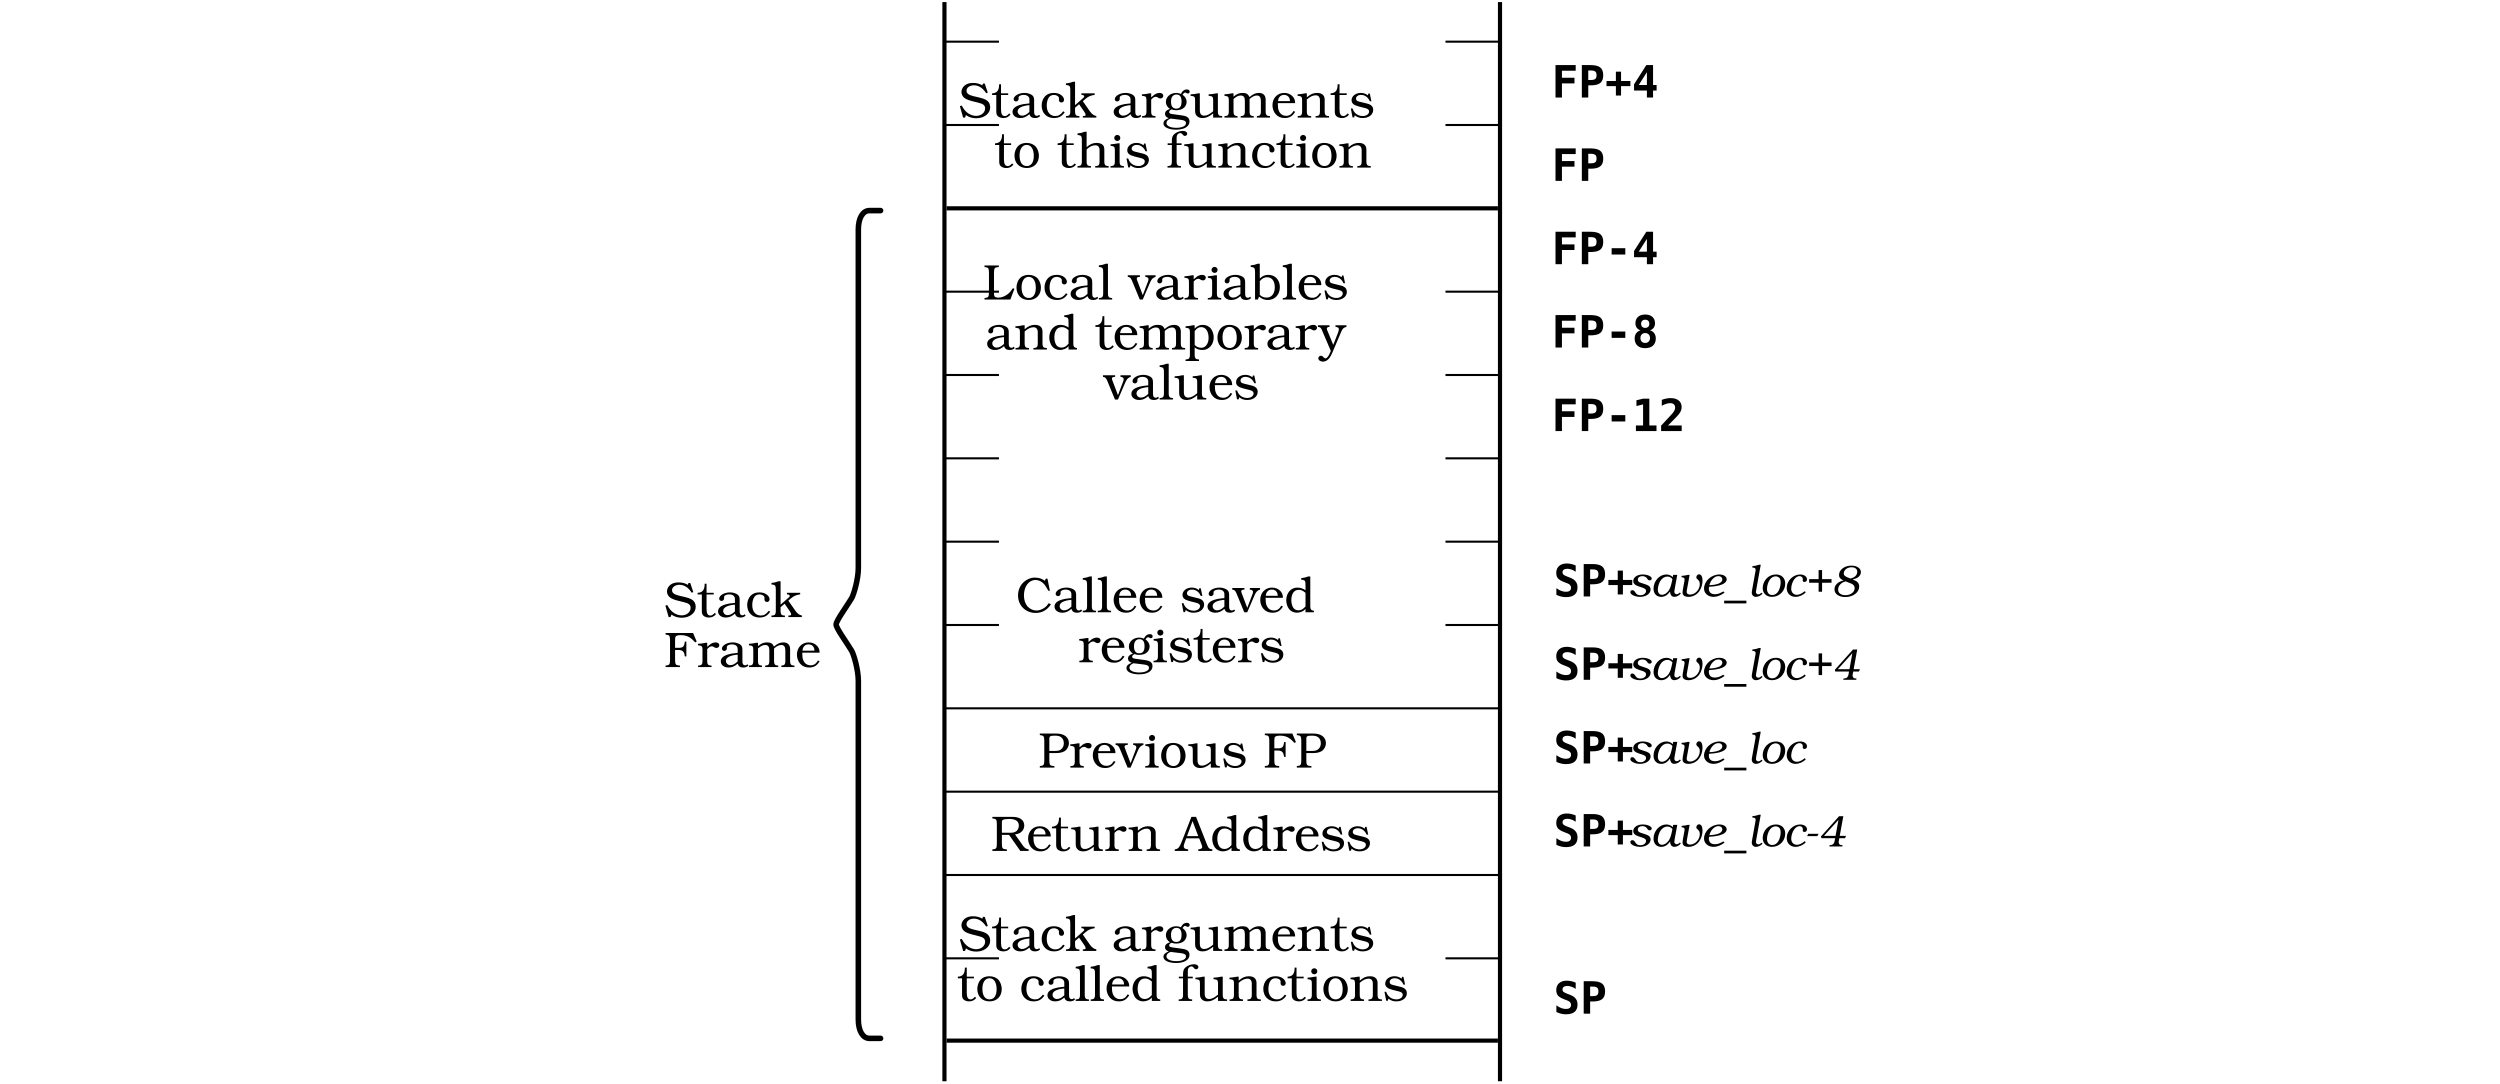
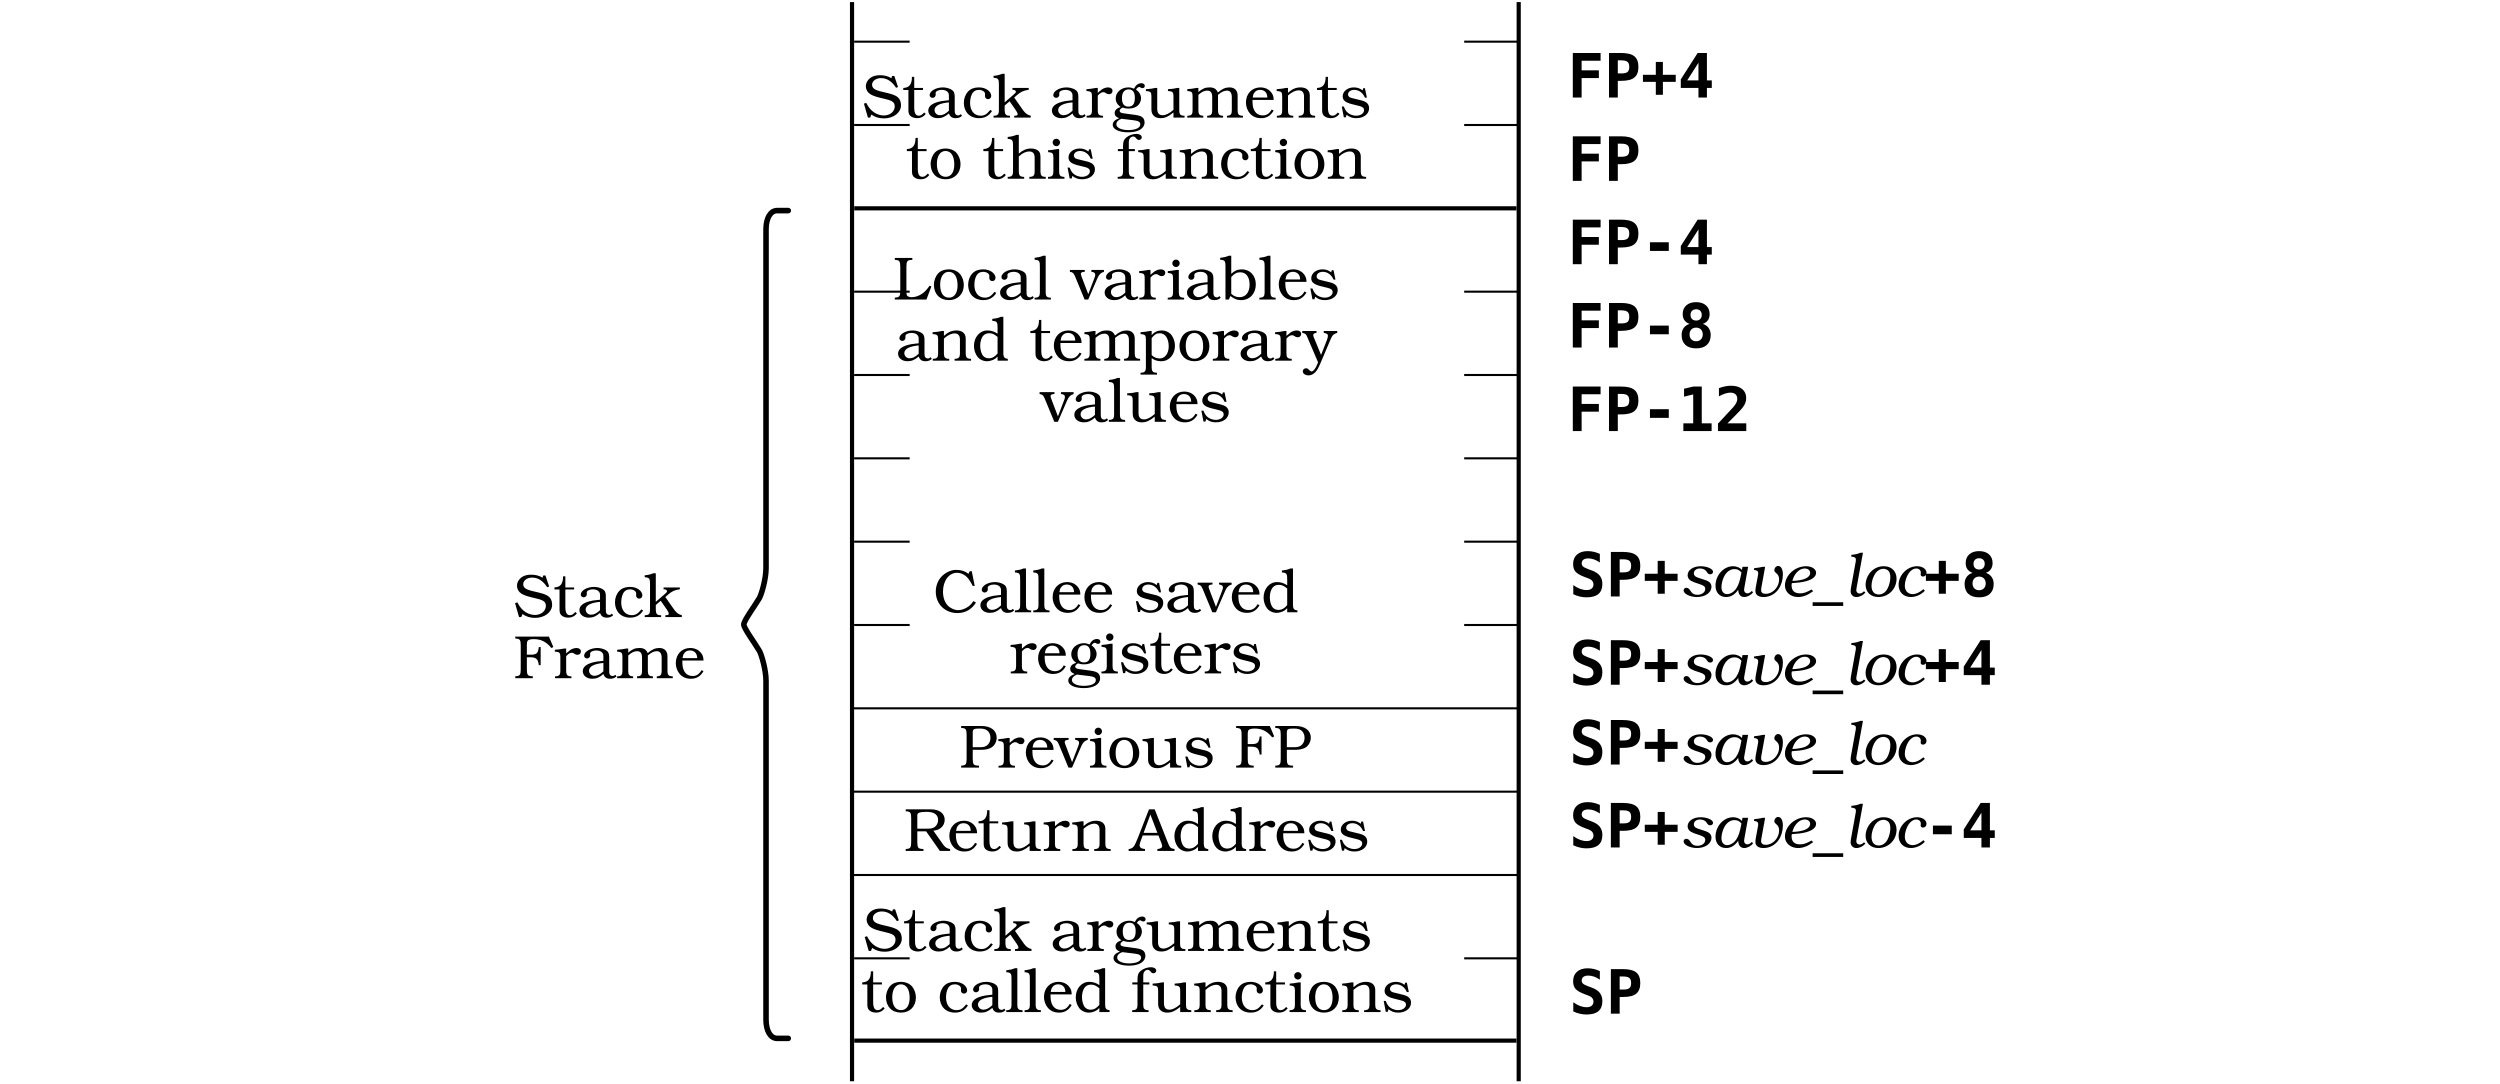
<svg xmlns="http://www.w3.org/2000/svg" width="900" height="390" id="svg2" version="1.0">
-   <defs id="defs4">
-     </defs>
+   <defs id="defs4" />
  <g id="layer1">
-     <path style="fill:none;fill-rule:evenodd;stroke:#000000;stroke-width:1.5;stroke-linecap:butt;stroke-linejoin:miter;stroke-miterlimit:4;stroke-dasharray:none;stroke-opacity:1" d="M 340.75,75 L 539.25,75" id="path3305" />
-     <path style="fill:none;fill-rule:evenodd;stroke:#000000;stroke-width:0.75;stroke-linecap:butt;stroke-linejoin:miter;stroke-miterlimit:4;stroke-dasharray:none;stroke-opacity:1" d="M 340.375,315 L 539.625,315" id="path3307" />
-     <g id="g3315" transform="translate(39.99986,-105)">
-       <path id="path3311" d="M 300.375,210 L 319.625,210" style="fill:none;fill-rule:evenodd;stroke:#000000;stroke-width:0.75;stroke-linecap:butt;stroke-linejoin:miter;stroke-miterlimit:4;stroke-dasharray:none;stroke-opacity:1" />
-       <path id="path3313" d="M 480.375,210 L 499.625,210" style="fill:none;fill-rule:evenodd;stroke:#000000;stroke-width:0.75;stroke-linecap:butt;stroke-linejoin:miter;stroke-miterlimit:4;stroke-dasharray:none;stroke-opacity:1" />
-     </g>
-     <g id="g3319" transform="translate(39.99986,-75)">
-       <path id="path3321" d="M 300.375,210 L 319.625,210" style="fill:none;fill-rule:evenodd;stroke:#000000;stroke-width:0.75;stroke-linecap:butt;stroke-linejoin:miter;stroke-miterlimit:4;stroke-dasharray:none;stroke-opacity:1" />
-       <path id="path3323" d="M 480.375,210 L 499.625,210" style="fill:none;fill-rule:evenodd;stroke:#000000;stroke-width:0.75;stroke-linecap:butt;stroke-linejoin:miter;stroke-miterlimit:4;stroke-dasharray:none;stroke-opacity:1" />
-     </g>
-     <g id="g3325" transform="translate(39.99986,-15)">
-       <path id="path3327" d="M 300.375,210 L 319.625,210" style="fill:none;fill-rule:evenodd;stroke:#000000;stroke-width:0.75;stroke-linecap:butt;stroke-linejoin:miter;stroke-miterlimit:4;stroke-dasharray:none;stroke-opacity:1" />
-       <path id="path3329" d="M 480.375,210 L 499.625,210" style="fill:none;fill-rule:evenodd;stroke:#000000;stroke-width:0.75;stroke-linecap:butt;stroke-linejoin:miter;stroke-miterlimit:4;stroke-dasharray:none;stroke-opacity:1" />
-     </g>
-     <g id="g3331" transform="translate(39.99986,135)">
-       <path id="path3333" d="M 300.375,210 L 319.625,210" style="fill:none;fill-rule:evenodd;stroke:#000000;stroke-width:0.75;stroke-linecap:butt;stroke-linejoin:miter;stroke-miterlimit:4;stroke-dasharray:none;stroke-opacity:1" />
-       <path id="path3335" d="M 480.375,210 L 499.625,210" style="fill:none;fill-rule:evenodd;stroke:#000000;stroke-width:0.75;stroke-linecap:butt;stroke-linejoin:miter;stroke-miterlimit:4;stroke-dasharray:none;stroke-opacity:1" />
-     </g>
-     <path style="fill:none;fill-rule:evenodd;stroke:#000000;stroke-width:0.75;stroke-linecap:butt;stroke-linejoin:miter;stroke-miterlimit:4;stroke-dasharray:none;stroke-opacity:1" d="M 340.375,255 L 539.625,255" id="path3337" />
-     <path style="fill:none;fill-rule:evenodd;stroke:#000000;stroke-width:0.75;stroke-linecap:butt;stroke-linejoin:miter;stroke-miterlimit:4;stroke-dasharray:none;stroke-opacity:1" d="M 340.375,285 L 539.625,285" id="path3339" />
-     <text xml:space="preserve" style="font-size:18px;font-style:normal;font-variant:normal;font-weight:300;font-stretch:normal;text-align:center;line-height:100%;writing-mode:lr-tb;text-anchor:middle;fill:#000000;fill-opacity:1;stroke:none;stroke-width:0.75;stroke-linecap:butt;stroke-linejoin:bevel;stroke-miterlimit:4;stroke-dasharray:none;stroke-dashoffset:0;stroke-opacity:1;font-family:Bookman Old Style;-inkscape-font-specification:Bookman Old Style Light" x="440.013" y="276.341" id="text3341">
-       <tspan y="276.341" x="440.013" id="tspan3437">Previous FP</tspan>
+     <path style="fill:none;fill-rule:evenodd;stroke:#000000;stroke-width:1.5;stroke-linecap:butt;stroke-linejoin:miter;stroke-miterlimit:4;stroke-dasharray:none;stroke-opacity:1" d="M 307.526,75 L 545.936,75" id="path3305" />
+     <path style="fill:none;fill-rule:evenodd;stroke:#000000;stroke-width:0.75;stroke-linecap:butt;stroke-linejoin:miter;stroke-miterlimit:4;stroke-dasharray:none;stroke-opacity:1" d="M 307.076,315 L 546.386,315" id="path3307" />
+     <path style="fill:none;fill-rule:evenodd;stroke:#000000;stroke-width:0.75;stroke-linecap:square;stroke-linejoin:miter;stroke-miterlimit:4;stroke-dasharray:none;stroke-opacity:1" d="M 307.856,105 L 327.106,105" id="path3311" />
+     <path style="fill:none;fill-rule:evenodd;stroke:#000000;stroke-width:0.75;stroke-linecap:butt;stroke-linejoin:miter;stroke-miterlimit:4;stroke-dasharray:none;stroke-opacity:1" d="M 527.106,105 L 546.356,105" id="path3313" />
+     <path style="fill:none;fill-rule:evenodd;stroke:#000000;stroke-width:0.75;stroke-linecap:square;stroke-linejoin:miter;stroke-miterlimit:4;stroke-dasharray:none;stroke-opacity:1" d="M 307.856,135 L 327.106,135" id="path3321" />
+     <path style="fill:none;fill-rule:evenodd;stroke:#000000;stroke-width:0.75;stroke-linecap:butt;stroke-linejoin:miter;stroke-miterlimit:4;stroke-dasharray:none;stroke-opacity:1" d="M 527.106,135 L 546.356,135" id="path3323" />
+     <path style="fill:none;fill-rule:evenodd;stroke:#000000;stroke-width:0.75;stroke-linecap:square;stroke-linejoin:miter;stroke-miterlimit:4;stroke-dasharray:none;stroke-opacity:1" d="M 307.856,195 L 327.106,195" id="path3327" />
+     <path style="fill:none;fill-rule:evenodd;stroke:#000000;stroke-width:0.75;stroke-linecap:butt;stroke-linejoin:miter;stroke-miterlimit:4;stroke-dasharray:none;stroke-opacity:1" d="M 527.106,195 L 546.356,195" id="path3329" />
+     <path style="fill:none;fill-rule:evenodd;stroke:#000000;stroke-width:0.75;stroke-linecap:square;stroke-linejoin:miter;stroke-miterlimit:4;stroke-dasharray:none;stroke-opacity:1" d="M 307.856,345 L 327.106,345" id="path3333" />
+     <path style="fill:none;fill-rule:evenodd;stroke:#000000;stroke-width:0.75;stroke-linecap:butt;stroke-linejoin:miter;stroke-miterlimit:4;stroke-dasharray:none;stroke-opacity:1" d="M 527.106,345 L 546.356,345" id="path3335" />
+     <path style="fill:none;fill-rule:evenodd;stroke:#000000;stroke-width:0.75;stroke-linecap:butt;stroke-linejoin:miter;stroke-miterlimit:4;stroke-dasharray:none;stroke-opacity:1" d="M 307.076,255 L 546.386,255" id="path3337" />
+     <path style="fill:none;fill-rule:evenodd;stroke:#000000;stroke-width:0.75;stroke-linecap:butt;stroke-linejoin:miter;stroke-miterlimit:4;stroke-dasharray:none;stroke-opacity:1" d="M 307.076,285 L 546.386,285" id="path3339" />
+     <text xml:space="preserve" style="font-size:22px;font-style:normal;font-variant:normal;font-weight:300;font-stretch:normal;text-align:center;line-height:100%;writing-mode:lr-tb;text-anchor:middle;fill:#000000;fill-opacity:1;stroke:none;stroke-width:0.75;stroke-linecap:butt;stroke-linejoin:bevel;stroke-miterlimit:4;stroke-dasharray:none;stroke-dashoffset:0;stroke-opacity:1;font-family:Bookman Old Style;-inkscape-font-specification:Bookman Old Style Light" x="426.285" y="276.341" id="text3341">
+       <tspan y="276.341" x="426.285" id="tspan3437">Previous FP</tspan>
    </text>
-     <text xml:space="preserve" style="font-size:18px;font-style:normal;font-variant:normal;font-weight:300;font-stretch:normal;text-align:center;line-height:100%;writing-mode:lr-tb;text-anchor:middle;fill:#000000;fill-opacity:1;stroke:none;stroke-width:0.75;stroke-linecap:butt;stroke-linejoin:bevel;stroke-miterlimit:4;stroke-dasharray:none;stroke-dashoffset:0;stroke-opacity:1;font-family:Bookman Old Style;-inkscape-font-specification:Bookman Old Style Light" x="439.635" y="306.341" id="text3345">
-       <tspan y="306.341" x="439.635" id="tspan3439">Return Address</tspan>
+     <text xml:space="preserve" style="font-size:22px;font-style:normal;font-variant:normal;font-weight:300;font-stretch:normal;text-align:center;line-height:100%;writing-mode:lr-tb;text-anchor:middle;fill:#000000;fill-opacity:1;stroke:none;stroke-width:0.75;stroke-linecap:butt;stroke-linejoin:bevel;stroke-miterlimit:4;stroke-dasharray:none;stroke-dashoffset:0;stroke-opacity:1;font-family:Bookman Old Style;-inkscape-font-specification:Bookman Old Style Light" x="426.747" y="306.341" id="text3345">
+       <tspan y="306.341" x="426.747" id="tspan3439">Return Address</tspan>
    </text>
-     <text xml:space="preserve" style="font-size:18px;font-style:normal;font-variant:normal;font-weight:300;font-stretch:normal;text-align:center;line-height:100%;writing-mode:lr-tb;text-anchor:middle;fill:#000000;fill-opacity:1;stroke:none;stroke-width:0.75;stroke-linecap:butt;stroke-linejoin:bevel;stroke-miterlimit:4;stroke-dasharray:none;stroke-dashoffset:0;stroke-opacity:1;font-family:Bookman Old Style;-inkscape-font-specification:Bookman Old Style Light" x="439.815" y="107.841" id="text3353">
-       <tspan id="tspan3357" x="439.815" y="107.841">Local variables</tspan>
-       <tspan id="tspan3359" x="439.815" y="125.841">and temporary</tspan>
-       <tspan id="tspan3361" x="439.815" y="143.841">values</tspan>
+     <text xml:space="preserve" style="font-size:22px;font-style:normal;font-variant:normal;font-weight:300;font-stretch:normal;text-align:center;line-height:100%;writing-mode:lr-tb;text-anchor:middle;fill:#000000;fill-opacity:1;stroke:none;stroke-width:0.75;stroke-linecap:butt;stroke-linejoin:bevel;stroke-miterlimit:4;stroke-dasharray:none;stroke-dashoffset:0;stroke-opacity:1;font-family:Bookman Old Style;-inkscape-font-specification:Bookman Old Style Light" x="426.506" y="107.841" id="text3353">
+       <tspan id="tspan3357" x="426.506" y="107.841">Local variables</tspan>
+       <tspan id="tspan3359" x="426.506" y="129.841">and temporary</tspan>
+       <tspan id="tspan3361" x="426.506" y="151.841">values</tspan>
    </text>
-     <text xml:space="preserve" style="font-size:18px;font-style:normal;font-variant:normal;font-weight:300;font-stretch:normal;text-align:center;line-height:100%;writing-mode:lr-tb;text-anchor:middle;fill:#000000;fill-opacity:1;stroke:none;stroke-width:0.75;stroke-linecap:butt;stroke-linejoin:bevel;stroke-miterlimit:4;stroke-dasharray:none;stroke-dashoffset:0;stroke-opacity:1;font-family:Bookman Old Style;-inkscape-font-specification:Bookman Old Style Light" x="440.158" y="342.341" id="text3363">
-       <tspan id="tspan3371" x="440.158" y="342.341">Stack arguments</tspan>
-       <tspan id="tspan3373" x="440.158" y="360.341">to called functions</tspan>
+     <text xml:space="preserve" style="font-size:22px;font-style:normal;font-variant:normal;font-weight:300;font-stretch:normal;text-align:center;line-height:100%;writing-mode:lr-tb;text-anchor:middle;fill:#000000;fill-opacity:1;stroke:none;stroke-width:0.75;stroke-linecap:butt;stroke-linejoin:bevel;stroke-miterlimit:4;stroke-dasharray:none;stroke-dashoffset:0;stroke-opacity:1;font-family:Bookman Old Style;-inkscape-font-specification:Bookman Old Style Light" x="426.924" y="342.341" id="text3363">
+       <tspan id="tspan3371" x="426.924" y="342.341">Stack arguments</tspan>
+       <tspan id="tspan3373" x="426.924" y="364.341">to called functions</tspan>
    </text>
-     <text xml:space="preserve" style="font-size:18px;font-style:normal;font-variant:normal;font-weight:300;font-stretch:normal;text-align:center;line-height:100%;writing-mode:lr-tb;text-anchor:middle;fill:#000000;fill-opacity:1;stroke:none;stroke-width:0.75;stroke-linecap:butt;stroke-linejoin:bevel;stroke-miterlimit:4;stroke-dasharray:none;stroke-dashoffset:0;stroke-opacity:1;font-family:Bookman Old Style;-inkscape-font-specification:Bookman Old Style Light" x="440.158" y="42.341" id="text3375">
-       <tspan y="42.341" x="440.158" id="tspan3393">Stack arguments</tspan>
-       <tspan y="60.341" x="440.158" id="tspan3395">to this function</tspan>
+     <text xml:space="preserve" style="font-size:22px;font-style:normal;font-variant:normal;font-weight:300;font-stretch:normal;text-align:center;line-height:100%;writing-mode:lr-tb;text-anchor:middle;fill:#000000;fill-opacity:1;stroke:none;stroke-width:0.75;stroke-linecap:butt;stroke-linejoin:bevel;stroke-miterlimit:4;stroke-dasharray:none;stroke-dashoffset:0;stroke-opacity:1;font-family:Bookman Old Style;-inkscape-font-specification:Bookman Old Style Light" x="426.64" y="42.341" id="text3375">
+       <tspan y="42.341" x="426.64" id="tspan3393">Stack arguments</tspan>
+       <tspan y="64.341" x="426.64" id="tspan3395">to this function</tspan>
    </text>
-     <g id="g3381" transform="translate(39.99986,-165)">
-       <path id="path3383" d="M 300.375,210 L 319.625,210" style="fill:none;fill-rule:evenodd;stroke:#000000;stroke-width:0.75;stroke-linecap:butt;stroke-linejoin:miter;stroke-miterlimit:4;stroke-dasharray:none;stroke-opacity:1" />
-       <path id="path3385" d="M 480.375,210 L 499.625,210" style="fill:none;fill-rule:evenodd;stroke:#000000;stroke-width:0.75;stroke-linecap:butt;stroke-linejoin:miter;stroke-miterlimit:4;stroke-dasharray:none;stroke-opacity:1" />
-     </g>
-     <g id="g3387" transform="translate(39.99986,-195)">
-       <path id="path3389" d="M 300.375,210 L 319.625,210" style="fill:none;fill-rule:evenodd;stroke:#000000;stroke-width:0.75;stroke-linecap:butt;stroke-linejoin:miter;stroke-miterlimit:4;stroke-dasharray:none;stroke-opacity:1" />
-       <path id="path3391" d="M 480.375,210 L 499.625,210" style="fill:none;fill-rule:evenodd;stroke:#000000;stroke-width:0.75;stroke-linecap:butt;stroke-linejoin:miter;stroke-miterlimit:4;stroke-dasharray:none;stroke-opacity:1" />
-     </g>
-     <path style="fill:none;fill-rule:evenodd;stroke:#000000;stroke-width:1.5;stroke-linecap:butt;stroke-linejoin:miter;stroke-miterlimit:4;stroke-dasharray:none;stroke-opacity:1" d="M 340.75,374.625 L 539.25,374.625" id="path3397" />
-     <path style="fill:none;fill-rule:evenodd;stroke:#000000;stroke-width:1.5;stroke-linecap:butt;stroke-linejoin:miter;stroke-miterlimit:4;stroke-dasharray:none;stroke-opacity:1" d="M 340,0.75 L 340,389.25" id="path3399" />
-     <path style="fill:none;fill-rule:evenodd;stroke:#000000;stroke-width:1.5;stroke-linecap:butt;stroke-linejoin:miter;stroke-miterlimit:4;stroke-dasharray:none;stroke-opacity:1" d="M 540,0.75 L 540,389.25" id="path3401" />
-     <text xml:space="preserve" style="font-size:16px;font-style:normal;font-variant:normal;font-weight:bold;font-stretch:normal;text-align:start;line-height:100%;writing-mode:lr-tb;text-anchor:start;fill:#000000;fill-opacity:1;stroke:none;stroke-width:1.5;stroke-linecap:butt;stroke-linejoin:bevel;stroke-miterlimit:4;stroke-dasharray:none;stroke-dashoffset:0;stroke-opacity:1;font-family:Consolas;-inkscape-font-specification:Consolas Bold" x="558.562" y="65.105" id="text3403">
-       <tspan id="tspan3405" x="558.562" y="65.105">FP</tspan>
+     <path style="fill:none;fill-rule:evenodd;stroke:#000000;stroke-width:0.75;stroke-linecap:square;stroke-linejoin:miter;stroke-miterlimit:4;stroke-dasharray:none;stroke-opacity:1" d="M 307.856,45 L 327.106,45" id="path3383" />
+     <path style="fill:none;fill-rule:evenodd;stroke:#000000;stroke-width:0.75;stroke-linecap:butt;stroke-linejoin:miter;stroke-miterlimit:4;stroke-dasharray:none;stroke-opacity:1" d="M 527.106,45 L 546.356,45" id="path3385" />
+     <path style="fill:none;fill-rule:evenodd;stroke:#000000;stroke-width:0.75;stroke-linecap:square;stroke-linejoin:miter;stroke-miterlimit:4;stroke-dasharray:none;stroke-opacity:1" d="M 307.856,15 L 327.106,15" id="path3389" />
+     <path style="fill:none;fill-rule:evenodd;stroke:#000000;stroke-width:0.75;stroke-linecap:butt;stroke-linejoin:miter;stroke-miterlimit:4;stroke-dasharray:none;stroke-opacity:1" d="M 527.106,15 L 546.356,15" id="path3391" />
+     <path style="fill:none;fill-rule:evenodd;stroke:#000000;stroke-width:1.5;stroke-linecap:butt;stroke-linejoin:miter;stroke-miterlimit:4;stroke-dasharray:none;stroke-opacity:1" d="M 307.526,374.625 L 545.936,374.625" id="path3397" />
+     <path style="fill:none;fill-rule:evenodd;stroke:#000000;stroke-width:1.5;stroke-linecap:butt;stroke-linejoin:miter;stroke-miterlimit:4;stroke-dasharray:none;stroke-opacity:1" d="M 306.731,0.75 L 306.731,389.25" id="path3399" />
+     <path style="fill:none;fill-rule:evenodd;stroke:#000000;stroke-width:1.5;stroke-linecap:butt;stroke-linejoin:miter;stroke-miterlimit:4;stroke-dasharray:none;stroke-opacity:1" d="M 546.731,0.75 L 546.731,389.25" id="path3401" />
+     <text xml:space="preserve" style="font-size:22px;font-style:normal;font-variant:normal;font-weight:bold;font-stretch:normal;text-align:start;line-height:100%;writing-mode:lr-tb;text-anchor:start;fill:#000000;fill-opacity:1;stroke:none;stroke-width:1.5;stroke-linecap:butt;stroke-linejoin:bevel;stroke-miterlimit:4;stroke-dasharray:none;stroke-dashoffset:0;stroke-opacity:1;font-family:Consolas;-inkscape-font-specification:Consolas Bold" x="564.256" y="65.105" id="text3403">
+       <tspan id="tspan3405" x="564.256" y="65.105">FP</tspan>
    </text>
-     <text xml:space="preserve" style="font-size:16px;font-style:normal;font-variant:normal;font-weight:bold;font-stretch:normal;text-align:start;line-height:100%;writing-mode:lr-tb;text-anchor:start;fill:#000000;fill-opacity:1;stroke:none;stroke-width:1.5;stroke-linecap:butt;stroke-linejoin:bevel;stroke-miterlimit:4;stroke-dasharray:none;stroke-dashoffset:0;stroke-opacity:1;font-family:Consolas;-inkscape-font-specification:Consolas Bold" x="558.562" y="35.105" id="text3407">
-       <tspan id="tspan3411" x="558.562" y="35.105">FP+4</tspan>
+     <text xml:space="preserve" style="font-size:22px;font-style:normal;font-variant:normal;font-weight:bold;font-stretch:normal;text-align:start;line-height:100%;writing-mode:lr-tb;text-anchor:start;fill:#000000;fill-opacity:1;stroke:none;stroke-width:1.5;stroke-linecap:butt;stroke-linejoin:bevel;stroke-miterlimit:4;stroke-dasharray:none;stroke-dashoffset:0;stroke-opacity:1;font-family:Consolas;-inkscape-font-specification:Consolas Bold" x="564.256" y="35.105" id="text3407">
+       <tspan id="tspan3411" x="564.256" y="35.105">FP+4</tspan>
    </text>
-     <text xml:space="preserve" style="font-size:16px;font-style:normal;font-variant:normal;font-weight:bold;font-stretch:normal;text-align:start;line-height:100%;writing-mode:lr-tb;text-anchor:start;fill:#000000;fill-opacity:1;stroke:none;stroke-width:1.5;stroke-linecap:butt;stroke-linejoin:bevel;stroke-miterlimit:4;stroke-dasharray:none;stroke-dashoffset:0;stroke-opacity:1;font-family:Consolas;-inkscape-font-specification:Consolas Bold" x="558.562" y="95.105" id="text3413">
-       <tspan id="tspan3429" x="558.562" y="95.105">FP-4</tspan>
+     <text xml:space="preserve" style="font-size:22px;font-style:normal;font-variant:normal;font-weight:bold;font-stretch:normal;text-align:start;line-height:100%;writing-mode:lr-tb;text-anchor:start;fill:#000000;fill-opacity:1;stroke:none;stroke-width:1.5;stroke-linecap:butt;stroke-linejoin:bevel;stroke-miterlimit:4;stroke-dasharray:none;stroke-dashoffset:0;stroke-opacity:1;font-family:Consolas;-inkscape-font-specification:Consolas Bold" x="564.256" y="95.105" id="text3413">
+       <tspan id="tspan3429" x="564.256" y="95.105">FP-4</tspan>
    </text>
-     <text xml:space="preserve" style="font-size:16px;font-style:normal;font-variant:normal;font-weight:bold;font-stretch:normal;text-align:start;line-height:100%;writing-mode:lr-tb;text-anchor:start;fill:#000000;fill-opacity:1;stroke:none;stroke-width:1.5;stroke-linecap:butt;stroke-linejoin:bevel;stroke-miterlimit:4;stroke-dasharray:none;stroke-dashoffset:0;stroke-opacity:1;font-family:Consolas;-inkscape-font-specification:Consolas Bold" x="558.562" y="125.102" id="text3417">
-       <tspan id="tspan3427" x="558.562" y="125.102">FP-8</tspan>
+     <text xml:space="preserve" style="font-size:22px;font-style:normal;font-variant:normal;font-weight:bold;font-stretch:normal;text-align:start;line-height:100%;writing-mode:lr-tb;text-anchor:start;fill:#000000;fill-opacity:1;stroke:none;stroke-width:1.5;stroke-linecap:butt;stroke-linejoin:bevel;stroke-miterlimit:4;stroke-dasharray:none;stroke-dashoffset:0;stroke-opacity:1;font-family:Consolas;-inkscape-font-specification:Consolas Bold" x="564.256" y="125.102" id="text3417">
+       <tspan id="tspan3427" x="564.256" y="125.102">FP-8</tspan>
    </text>
-     <text xml:space="preserve" style="font-size:16px;font-style:normal;font-variant:normal;font-weight:bold;font-stretch:normal;text-align:start;line-height:100%;writing-mode:lr-tb;text-anchor:start;fill:#000000;fill-opacity:1;stroke:none;stroke-width:1.5;stroke-linecap:butt;stroke-linejoin:bevel;stroke-miterlimit:4;stroke-dasharray:none;stroke-dashoffset:0;stroke-opacity:1;font-family:Consolas;-inkscape-font-specification:Consolas Bold" x="558.562" y="155.191" id="text3421">
-       <tspan id="tspan3425" x="558.562" y="155.191">FP-12</tspan>
+     <text xml:space="preserve" style="font-size:22px;font-style:normal;font-variant:normal;font-weight:bold;font-stretch:normal;text-align:start;line-height:100%;writing-mode:lr-tb;text-anchor:start;fill:#000000;fill-opacity:1;stroke:none;stroke-width:1.5;stroke-linecap:butt;stroke-linejoin:bevel;stroke-miterlimit:4;stroke-dasharray:none;stroke-dashoffset:0;stroke-opacity:1;font-family:Consolas;-inkscape-font-specification:Consolas Bold" x="564.256" y="155.191" id="text3421">
+       <tspan id="tspan3425" x="564.256" y="155.191">FP-12</tspan>
    </text>
-     <text xml:space="preserve" style="font-size:16px;font-style:normal;font-variant:normal;font-weight:bold;font-stretch:normal;text-align:start;line-height:100%;writing-mode:lr-tb;text-anchor:start;fill:#000000;fill-opacity:1;stroke:none;stroke-width:1.5;stroke-linecap:butt;stroke-linejoin:bevel;stroke-miterlimit:4;stroke-dasharray:none;stroke-dashoffset:0;stroke-opacity:1;font-family:Consolas;-inkscape-font-specification:Consolas Bold" x="559.234" y="364.914" id="text3431">
-       <tspan id="tspan3435" x="559.234" y="364.914">SP</tspan>
+     <text xml:space="preserve" style="font-size:22px;font-style:normal;font-variant:normal;font-weight:bold;font-stretch:normal;text-align:start;line-height:100%;writing-mode:lr-tb;text-anchor:start;fill:#000000;fill-opacity:1;stroke:none;stroke-width:1.5;stroke-linecap:butt;stroke-linejoin:bevel;stroke-miterlimit:4;stroke-dasharray:none;stroke-dashoffset:0;stroke-opacity:1;font-family:Consolas;-inkscape-font-specification:Consolas Bold" x="564.928" y="364.914" id="text3431">
+       <tspan id="tspan3435" x="564.928" y="364.914">SP</tspan>
    </text>
-     <g id="g3469" transform="translate(374.6095,-37.37912)">
-       <text id="text3441" y="342.11" x="184.625" style="font-size:16px;font-style:normal;font-variant:normal;font-weight:bold;font-stretch:normal;text-align:start;line-height:100%;writing-mode:lr-tb;text-anchor:start;fill:#000000;fill-opacity:1;stroke:none;stroke-width:1.5;stroke-linecap:butt;stroke-linejoin:bevel;stroke-miterlimit:4;stroke-dasharray:none;stroke-dashoffset:0;stroke-opacity:1;font-family:Consolas;-inkscape-font-specification:Consolas Bold" xml:space="preserve">
-         <tspan y="342.11" x="184.625" id="tspan3451">SP+</tspan>
-       </text>
-       <text id="text3445" y="342.11" x="211.266" style="font-size:16px;font-style:italic;font-variant:normal;font-weight:300;font-stretch:normal;text-align:start;line-height:100%;writing-mode:lr-tb;text-anchor:start;fill:#000000;fill-opacity:1;stroke:none;stroke-width:1.5;stroke-linecap:butt;stroke-linejoin:bevel;stroke-miterlimit:4;stroke-dasharray:none;stroke-dashoffset:0;stroke-opacity:1;font-family:Bookman Old Style;-inkscape-font-specification:Bookman Old Style Light Italic" xml:space="preserve">
-         <tspan y="342.11" x="211.266" id="tspan3449">save_loc-4</tspan>
-       </text>
-     </g>
-     <g id="g3463" transform="translate(382.8277,-31.73615)">
-       <text id="text3453" y="306.585" x="176.407" style="font-size:16px;font-style:normal;font-variant:normal;font-weight:bold;font-stretch:normal;text-align:start;line-height:100%;writing-mode:lr-tb;text-anchor:start;fill:#000000;fill-opacity:1;stroke:none;stroke-width:1.5;stroke-linecap:butt;stroke-linejoin:bevel;stroke-miterlimit:4;stroke-dasharray:none;stroke-dashoffset:0;stroke-opacity:1;font-family:Consolas;-inkscape-font-specification:Consolas Bold" xml:space="preserve">
-         <tspan y="306.585" x="176.407" id="tspan3455">SP+</tspan>
-       </text>
-       <text id="text3457" y="306.585" x="203.047" style="font-size:16px;font-style:italic;font-variant:normal;font-weight:300;font-stretch:normal;text-align:start;line-height:100%;writing-mode:lr-tb;text-anchor:start;fill:#000000;fill-opacity:1;stroke:none;stroke-width:1.5;stroke-linecap:butt;stroke-linejoin:bevel;stroke-miterlimit:4;stroke-dasharray:none;stroke-dashoffset:0;stroke-opacity:1;font-family:Bookman Old Style;-inkscape-font-specification:Bookman Old Style Light Italic" xml:space="preserve">
-         <tspan id="tspan3461" x="203.047" y="306.585">save_loc</tspan>
-       </text>
-     </g>
-     <path style="fill:none;fill-rule:evenodd;stroke:#000000;stroke-width:2;stroke-linecap:round;stroke-linejoin:miter;stroke-miterlimit:4;stroke-dasharray:none;stroke-opacity:1" d="M 317,373.812 C 317,373.812 315.4,373.812 313,373.812 C 310.6,373.812 309,371.103 309,367.04 C 309,365.008 309,249.194 309,245.131 C 309,241.067 307.32,235.514 306.6,234.294 C 304.92,231.45 301,226.167 301,224.813 C 301,223.458 304.92,218.175 306.6,215.331 C 307.32,214.112 309,208.558 309,204.494 C 309,199.076 309,84.617 309,82.585 C 309,78.522 310.6,75.813 313,75.813 C 315.4,75.813 317,75.813 317,75.813" id="path9866" />
-     <text xml:space="preserve" style="font-size:18px;font-style:normal;font-variant:normal;font-weight:300;font-stretch:normal;text-align:start;line-height:100%;writing-mode:lr-tb;text-anchor:start;fill:#000000;fill-opacity:1;stroke:none;stroke-width:0.75;stroke-linecap:butt;stroke-linejoin:bevel;stroke-miterlimit:4;stroke-dasharray:none;stroke-dashoffset:0;stroke-opacity:1;font-family:Bookman Old Style;-inkscape-font-specification:Bookman Old Style Light" x="239.042" y="222.154" id="text3478">
-       <tspan id="tspan3486" x="239.042" y="222.154">Stack</tspan>
-       <tspan id="tspan3488" x="239.042" y="240.154">Frame</tspan>
+     <path style="fill:none;fill-rule:evenodd;stroke:#000000;stroke-width:2;stroke-linecap:round;stroke-linejoin:miter;stroke-miterlimit:4;stroke-dasharray:none;stroke-opacity:1" d="M 283.768,373.812 C 283.768,373.812 282.168,373.812 279.768,373.812 C 277.368,373.812 275.768,371.103 275.768,367.04 C 275.768,365.008 275.768,249.194 275.768,245.131 C 275.768,241.067 274.088,235.514 273.368,234.294 C 271.688,231.45 267.768,226.167 267.768,224.813 C 267.768,223.458 271.688,218.175 273.368,215.331 C 274.088,214.112 275.768,208.558 275.768,204.494 C 275.768,199.076 275.768,84.617 275.768,82.585 C 275.768,78.522 277.368,75.813 279.768,75.813 C 282.168,75.813 283.768,75.813 283.768,75.813" id="path9866" />
+     <text xml:space="preserve" style="font-size:22px;font-style:normal;font-variant:normal;font-weight:300;font-stretch:normal;text-align:start;line-height:100%;writing-mode:lr-tb;text-anchor:start;fill:#000000;fill-opacity:1;stroke:none;stroke-width:0.75;stroke-linecap:butt;stroke-linejoin:bevel;stroke-miterlimit:4;stroke-dasharray:none;stroke-dashoffset:0;stroke-opacity:1;font-family:Bookman Old Style;-inkscape-font-specification:Bookman Old Style Light" x="184.81" y="222.154" id="text3478">
+       <tspan id="tspan3486" x="184.81" y="222.154">Stack</tspan>
+       <tspan id="tspan3488" x="184.81" y="244.154">Frame</tspan>
    </text>
-     <g id="g3775" transform="translate(39.99986,-45)">
-       <path id="path3777" d="M 300.375,210 L 319.625,210" style="fill:none;fill-rule:evenodd;stroke:#000000;stroke-width:0.75;stroke-linecap:butt;stroke-linejoin:miter;stroke-miterlimit:4;stroke-dasharray:none;stroke-opacity:1" />
-       <path id="path3779" d="M 480.375,210 L 499.625,210" style="fill:none;fill-rule:evenodd;stroke:#000000;stroke-width:0.75;stroke-linecap:butt;stroke-linejoin:miter;stroke-miterlimit:4;stroke-dasharray:none;stroke-opacity:1" />
-     </g>
-     <g id="g3781" transform="translate(39.99986,15)">
-       <path id="path3783" d="M 300.375,210 L 319.625,210" style="fill:none;fill-rule:evenodd;stroke:#000000;stroke-width:0.75;stroke-linecap:butt;stroke-linejoin:miter;stroke-miterlimit:4;stroke-dasharray:none;stroke-opacity:1" />
-       <path id="path3785" d="M 480.375,210 L 499.625,210" style="fill:none;fill-rule:evenodd;stroke:#000000;stroke-width:0.75;stroke-linecap:butt;stroke-linejoin:miter;stroke-miterlimit:4;stroke-dasharray:none;stroke-opacity:1" />
-     </g>
-     <text xml:space="preserve" style="font-size:18px;font-style:normal;font-variant:normal;font-weight:300;font-stretch:normal;text-align:center;line-height:100%;writing-mode:lr-tb;text-anchor:middle;fill:#000000;fill-opacity:1;stroke:none;stroke-width:0.75;stroke-linecap:butt;stroke-linejoin:bevel;stroke-miterlimit:4;stroke-dasharray:none;stroke-dashoffset:0;stroke-opacity:1;font-family:Bookman Old Style;-inkscape-font-specification:Bookman Old Style Light" x="439.776" y="220.421" id="text3787">
-       <tspan id="tspan3795" x="439.776" y="220.421">Callee saved</tspan>
-       <tspan id="tspan3797" x="439.776" y="238.421">registers</tspan>
+     <path style="fill:none;fill-rule:evenodd;stroke:#000000;stroke-width:0.75;stroke-linecap:square;stroke-linejoin:miter;stroke-miterlimit:4;stroke-dasharray:none;stroke-opacity:1" d="M 307.856,165 L 327.106,165" id="path3777" />
+     <path style="fill:none;fill-rule:evenodd;stroke:#000000;stroke-width:0.75;stroke-linecap:butt;stroke-linejoin:miter;stroke-miterlimit:4;stroke-dasharray:none;stroke-opacity:1" d="M 527.106,165 L 546.356,165" id="path3779" />
+     <path style="fill:none;fill-rule:evenodd;stroke:#000000;stroke-width:0.75;stroke-linecap:square;stroke-linejoin:miter;stroke-miterlimit:4;stroke-dasharray:none;stroke-opacity:1" d="M 307.856,225 L 327.106,225" id="path3783" />
+     <path style="fill:none;fill-rule:evenodd;stroke:#000000;stroke-width:0.75;stroke-linecap:butt;stroke-linejoin:miter;stroke-miterlimit:4;stroke-dasharray:none;stroke-opacity:1" d="M 527.106,225 L 546.356,225" id="path3785" />
+     <text xml:space="preserve" style="font-size:22px;font-style:normal;font-variant:normal;font-weight:300;font-stretch:normal;text-align:center;line-height:100%;writing-mode:lr-tb;text-anchor:middle;fill:#000000;fill-opacity:1;stroke:none;stroke-width:0.75;stroke-linecap:butt;stroke-linejoin:bevel;stroke-miterlimit:4;stroke-dasharray:none;stroke-dashoffset:0;stroke-opacity:1;font-family:Bookman Old Style;-inkscape-font-specification:Bookman Old Style Light" x="426.457" y="220.421" id="text3787">
+       <tspan id="tspan3795" x="426.457" y="220.421">Callee saved</tspan>
+       <tspan id="tspan3797" x="426.457" y="242.421">registers</tspan>
    </text>
-     <g id="g3825" transform="translate(29.41404,-0.3916473)">
-       <text id="text3801" y="245.122" x="529.82" style="font-size:16px;font-style:normal;font-variant:normal;font-weight:bold;font-stretch:normal;text-align:start;line-height:100%;writing-mode:lr-tb;text-anchor:start;fill:#000000;fill-opacity:1;stroke:none;stroke-width:1.5;stroke-linecap:butt;stroke-linejoin:bevel;stroke-miterlimit:4;stroke-dasharray:none;stroke-dashoffset:0;stroke-opacity:1;font-family:Consolas;-inkscape-font-specification:Consolas Bold" xml:space="preserve">
-         <tspan y="245.122" x="529.82" id="tspan3803">SP+</tspan>
-       </text>
-       <text id="text3805" y="245.122" x="556.461" style="font-size:16px;font-style:italic;font-variant:normal;font-weight:300;font-stretch:normal;text-align:start;line-height:100%;writing-mode:lr-tb;text-anchor:start;fill:#000000;fill-opacity:1;stroke:none;stroke-width:1.5;stroke-linecap:butt;stroke-linejoin:bevel;stroke-miterlimit:4;stroke-dasharray:none;stroke-dashoffset:0;stroke-opacity:1;font-family:Bookman Old Style;-inkscape-font-specification:Bookman Old Style Light Italic" xml:space="preserve">
-         <tspan id="tspan3823" x="556.461" y="245.122">save_loc+4</tspan>
-       </text>
-     </g>
-     <g id="g3837" transform="translate(27.84745,-0.6266327)">
-       <text id="text3811" y="215.357" x="531.387" style="font-size:16px;font-style:normal;font-variant:normal;font-weight:bold;font-stretch:normal;text-align:start;line-height:100%;writing-mode:lr-tb;text-anchor:start;fill:#000000;fill-opacity:1;stroke:none;stroke-width:1.5;stroke-linecap:butt;stroke-linejoin:bevel;stroke-miterlimit:4;stroke-dasharray:none;stroke-dashoffset:0;stroke-opacity:1;font-family:Consolas;-inkscape-font-specification:Consolas Bold" xml:space="preserve">
-         <tspan y="215.357" x="531.387" id="tspan3813">SP+</tspan>
-       </text>
-       <text id="text3815" y="215.357" x="558.028" style="font-size:16px;font-style:italic;font-variant:normal;font-weight:300;font-stretch:normal;text-align:start;line-height:100%;writing-mode:lr-tb;text-anchor:start;fill:#000000;fill-opacity:1;stroke:none;stroke-width:1.5;stroke-linecap:butt;stroke-linejoin:bevel;stroke-miterlimit:4;stroke-dasharray:none;stroke-dashoffset:0;stroke-opacity:1;font-family:Bookman Old Style;-inkscape-font-specification:Bookman Old Style Light Italic" xml:space="preserve">
-         <tspan id="tspan3835" x="558.028" y="215.357">save_loc+8</tspan>
-       </text>
-     </g>
+     <text xml:space="preserve" style="font-size:22px;font-style:normal;font-variant:normal;font-weight:bold;font-stretch:normal;text-align:start;line-height:100%;writing-mode:lr-tb;text-anchor:start;fill:#000000;fill-opacity:1;stroke:none;stroke-width:1.5;stroke-linecap:butt;stroke-linejoin:bevel;stroke-miterlimit:4;stroke-dasharray:none;stroke-dashoffset:0;stroke-opacity:1;font-family:Consolas;-inkscape-font-specification:Consolas Bold" x="564.928" y="214.73" id="text3811">
+       <tspan id="tspan3813" x="564.928" y="214.73">SP+<tspan style="font-style:italic;font-variant:normal;font-weight:300;font-stretch:normal;font-family:Bookman Old Style;-inkscape-font-specification:Bookman Old Style Light Italic" id="tspan6059">save_loc</tspan>+8</tspan>
+     </text>
+     <text xml:space="preserve" style="font-size:22px;font-style:normal;font-variant:normal;font-weight:bold;font-stretch:normal;text-align:start;line-height:100%;writing-mode:lr-tb;text-anchor:start;fill:#000000;fill-opacity:1;stroke:none;stroke-width:1.5;stroke-linecap:butt;stroke-linejoin:bevel;stroke-miterlimit:4;stroke-dasharray:none;stroke-dashoffset:0;stroke-opacity:1;font-family:Consolas;-inkscape-font-specification:Consolas Bold" x="564.928" y="246.504" id="text6063">
+       <tspan id="tspan6065" x="564.928" y="246.504">SP+<tspan style="font-style:italic;font-variant:normal;font-weight:300;font-stretch:normal;font-family:Bookman Old Style;-inkscape-font-specification:Bookman Old Style Light Italic" id="tspan6067">save_loc</tspan>+4</tspan>
+     </text>
+     <text xml:space="preserve" style="font-size:22px;font-style:normal;font-variant:normal;font-weight:bold;font-stretch:normal;text-align:start;line-height:100%;writing-mode:lr-tb;text-anchor:start;fill:#000000;fill-opacity:1;stroke:none;stroke-width:1.5;stroke-linecap:butt;stroke-linejoin:bevel;stroke-miterlimit:4;stroke-dasharray:none;stroke-dashoffset:0;stroke-opacity:1;font-family:Consolas;-inkscape-font-specification:Consolas Bold" x="564.928" y="275.24" id="text6069">
+       <tspan id="tspan6071" x="564.928" y="275.24">SP+<tspan style="font-style:italic;font-variant:normal;font-weight:300;font-stretch:normal;font-family:Bookman Old Style;-inkscape-font-specification:Bookman Old Style Light Italic" id="tspan6073">save_loc</tspan>
+       </tspan>
+     </text>
+     <text xml:space="preserve" style="font-size:22px;font-style:normal;font-variant:normal;font-weight:bold;font-stretch:normal;text-align:start;line-height:100%;writing-mode:lr-tb;text-anchor:start;fill:#000000;fill-opacity:1;stroke:none;stroke-width:1.5;stroke-linecap:butt;stroke-linejoin:bevel;stroke-miterlimit:4;stroke-dasharray:none;stroke-dashoffset:0;stroke-opacity:1;font-family:Consolas;-inkscape-font-specification:Consolas Bold" x="564.928" y="305.095" id="text6075">
+       <tspan id="tspan6077" x="564.928" y="305.095">SP+<tspan style="font-style:italic;font-variant:normal;font-weight:300;font-stretch:normal;font-family:Bookman Old Style;-inkscape-font-specification:Bookman Old Style Light Italic" id="tspan6079">save_loc</tspan>-4</tspan>
+     </text>
  </g>
</svg>
